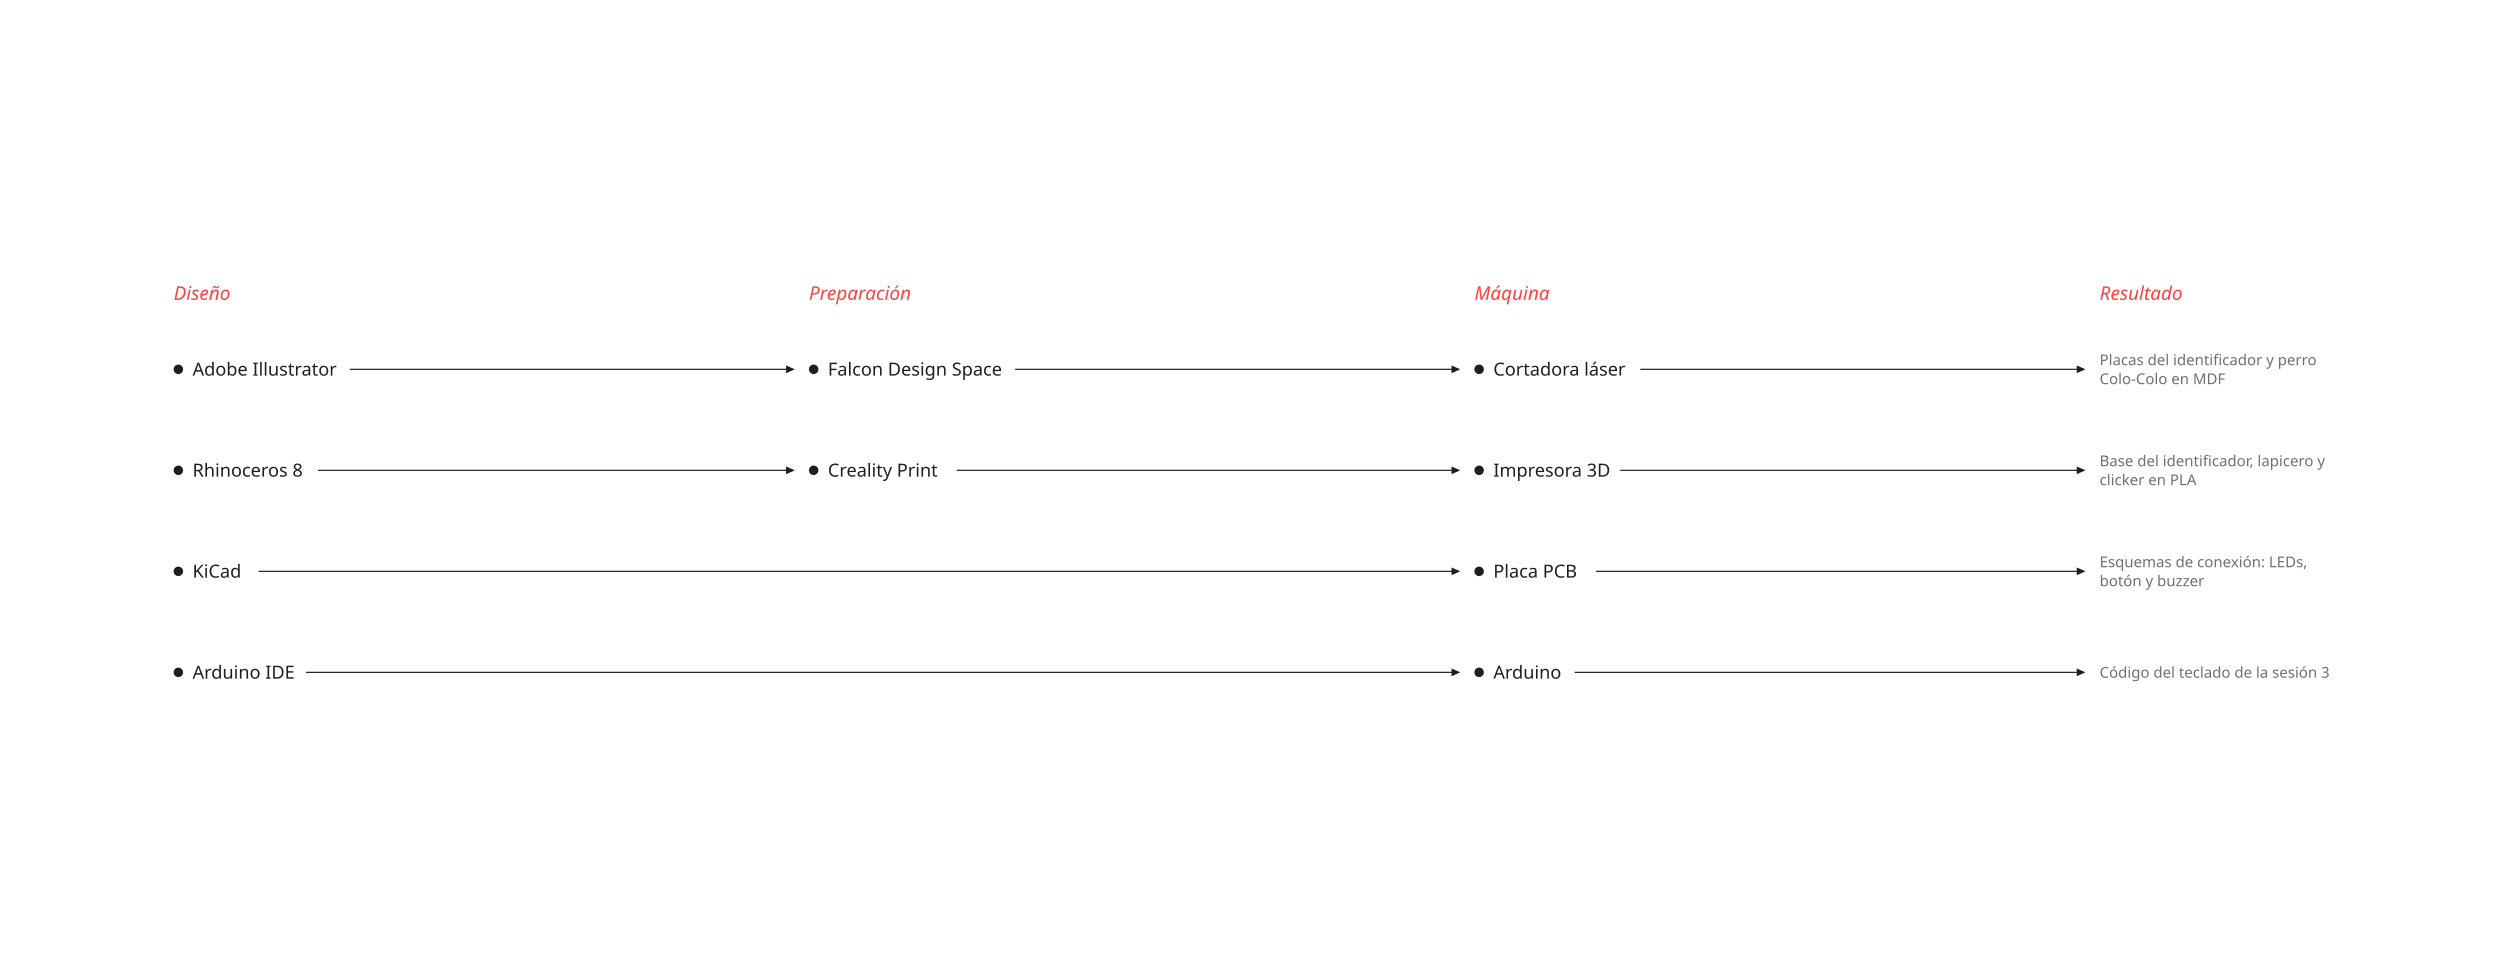
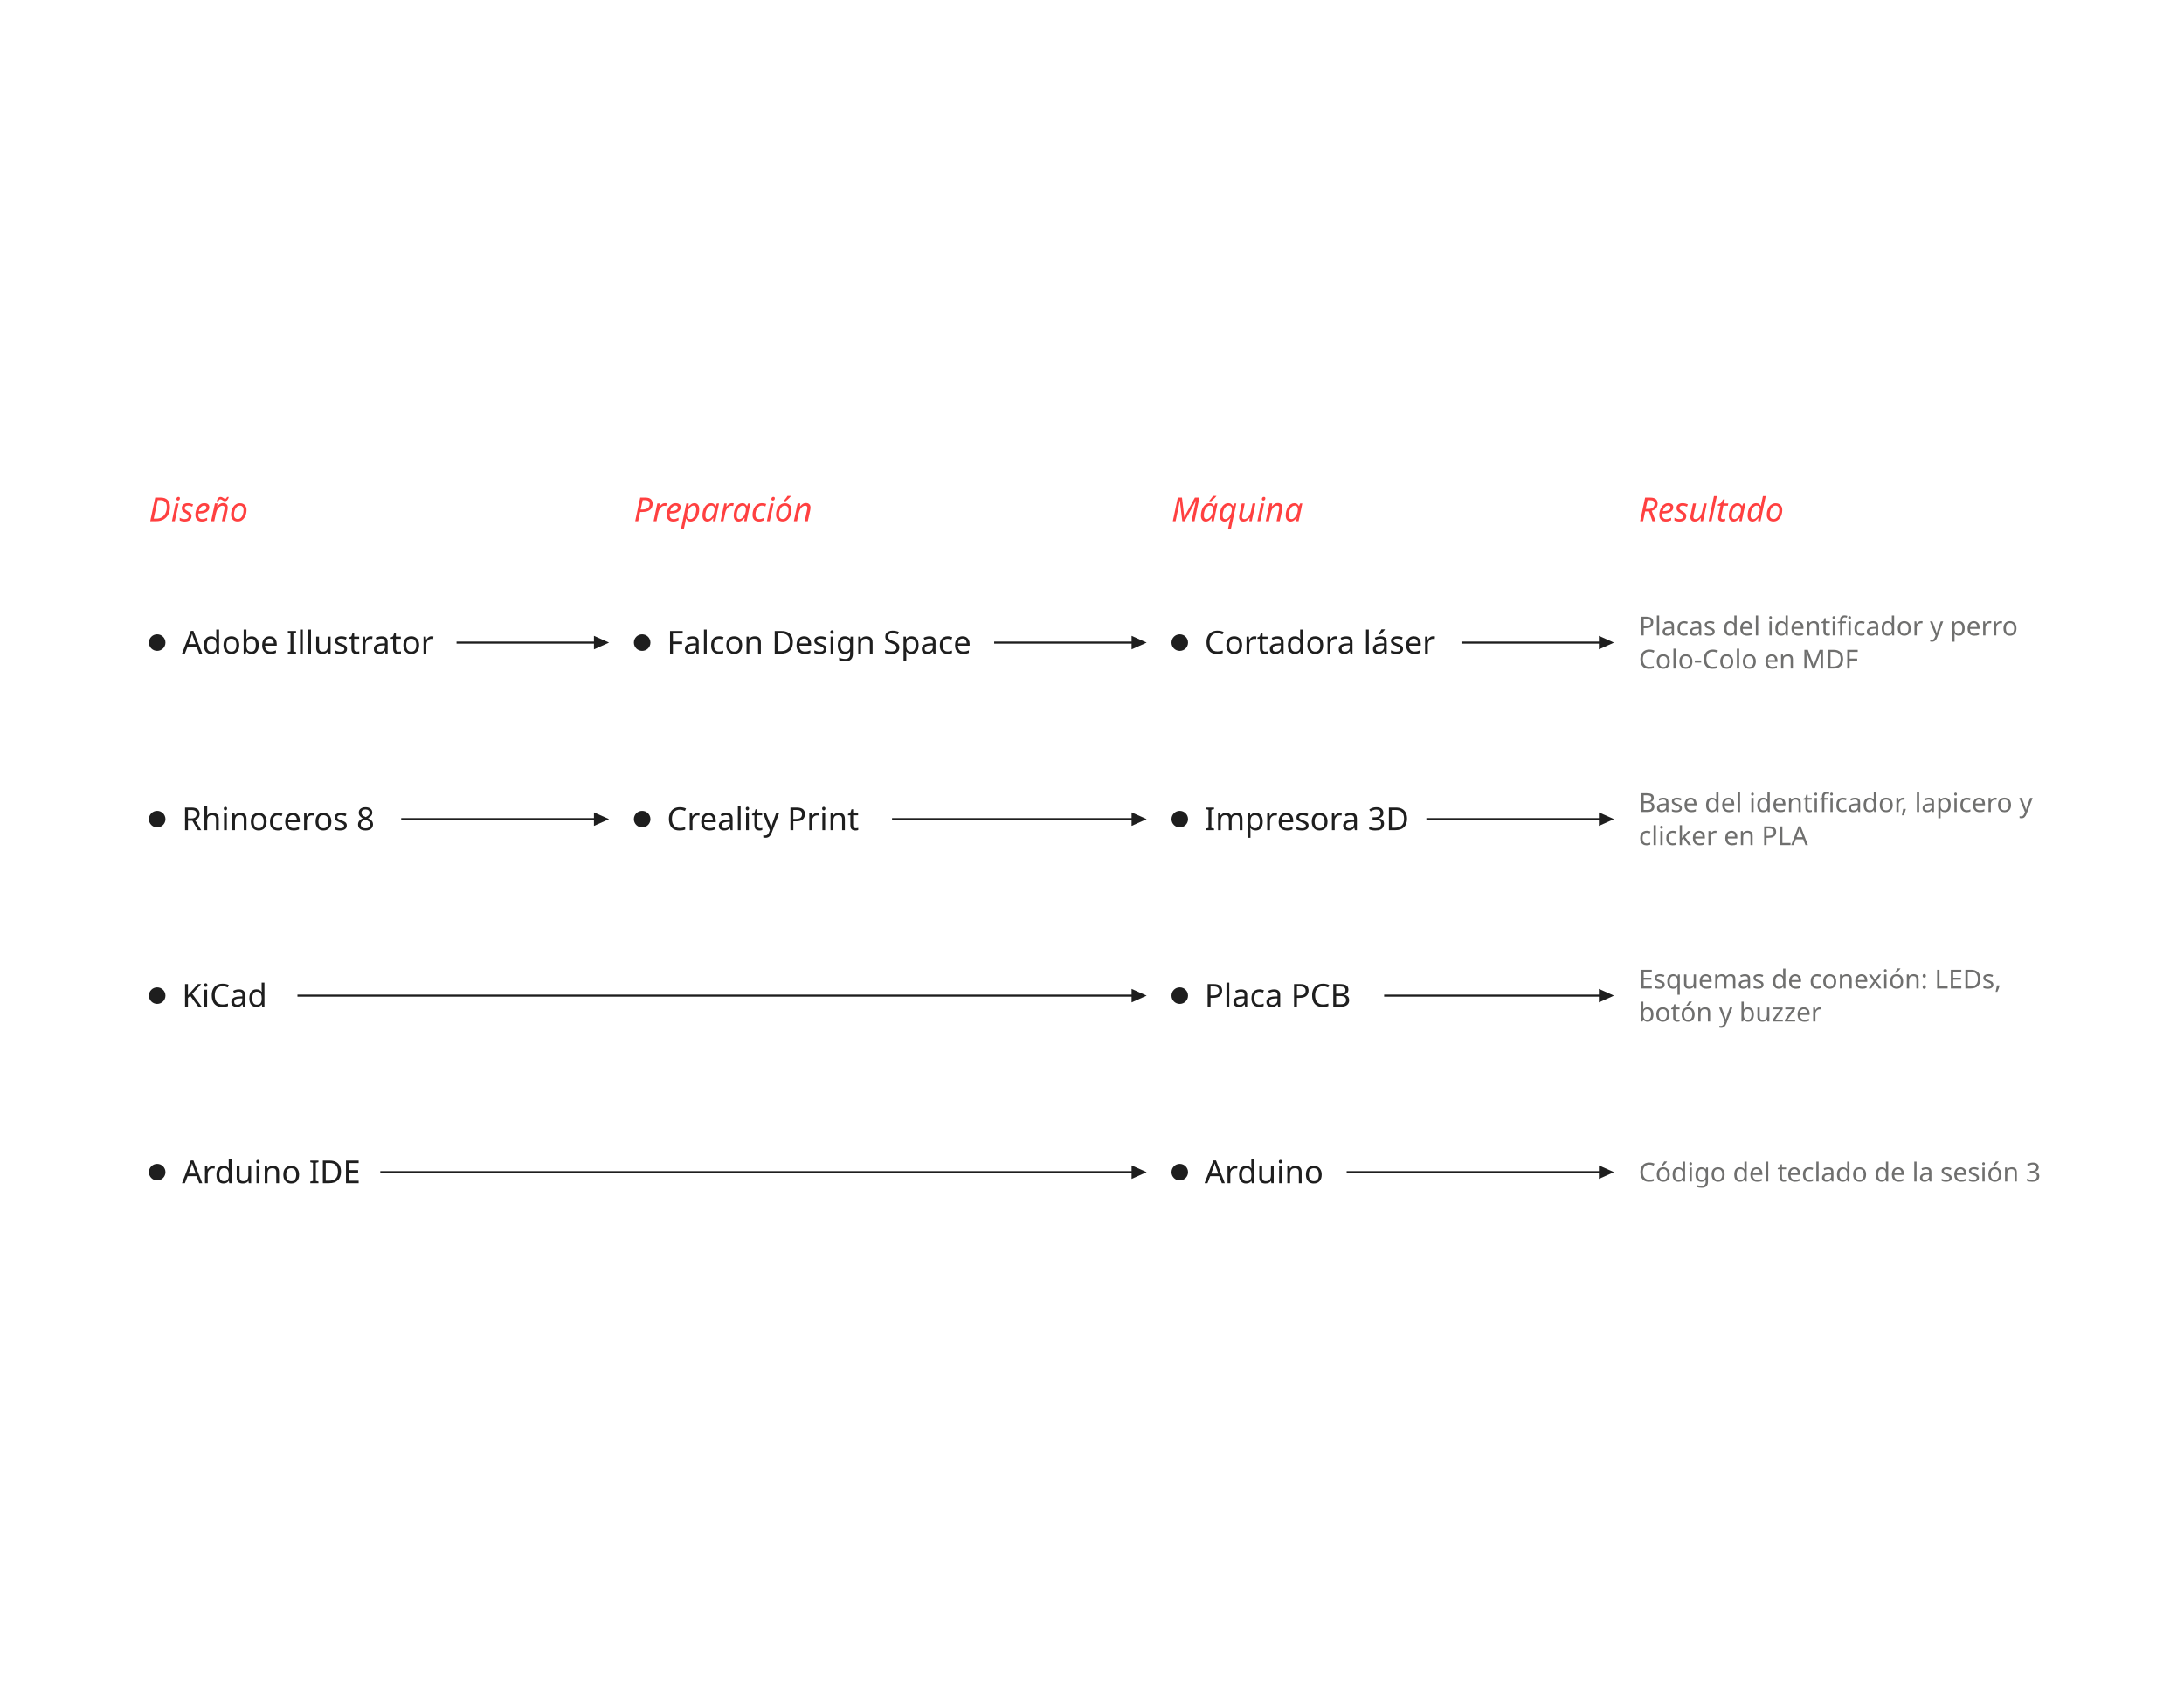
- <svg xmlns="http://www.w3.org/2000/svg" width="1584" height="612" viewBox="0 0 1584 612">
-   <g id="contenido" transform="translate(0 36)">
+ <svg xmlns="http://www.w3.org/2000/svg" width="792" height="612" viewBox="0 0 792 612">
+   <g id="contenido" transform="translate(0 35)">
    <g id="etapas">
-       <text x="110" y="154" font-family="NeutrifStudio-MediumItalic" font-size="12" font-style="italic" fill="#FF4040">Diseño</text>
-       <text x="512.54" y="154" font-family="NeutrifStudio-MediumItalic" font-size="12" font-style="italic" fill="#FF4040">Preparación</text>
-       <text x="934.17" y="154" font-family="NeutrifStudio-MediumItalic" font-size="12" font-style="italic" fill="#FF4040">Máquina</text>
-       <text x="1330.29" y="154" font-family="NeutrifStudio-MediumItalic" font-size="12" font-style="italic" fill="#FF4040">Resultado</text>
+       <text x="54" y="154" font-family="NeutrifStudio-MediumItalic" font-size="12" font-style="italic" fill="#FF4040">Diseño</text>
+       <text x="229.87" y="154" font-family="NeutrifStudio-MediumItalic" font-size="12" font-style="italic" fill="#FF4040">Preparación</text>
+       <text x="424.83" y="154" font-family="NeutrifStudio-MediumItalic" font-size="12" font-style="italic" fill="#FF4040">Máquina</text>
+       <text x="594.29" y="154" font-family="NeutrifStudio-MediumItalic" font-size="12" font-style="italic" fill="#FF4040">Resultado</text>
    </g>
    <g id="ruta-1">
-       <circle cx="113" cy="198" r="3" fill="#1E1E1E" />
-       <text x="122" y="202" font-family="NeutrifStudio-SemiBold" font-size="11.5" fill="#1E1E1E">Adobe Illustrator</text>
-       <line x1="221.56" y1="198" x2="502.54" y2="198" fill="none" stroke="#1E1E1E" stroke-width="0.75" />
-       <path d="M503.54,198 L498.06,200.45 L498.06,195.55 Z" fill="#1E1E1E" />
-       <circle cx="515.54" cy="198" r="3" fill="#1E1E1E" />
-       <text x="524.54" y="202" font-family="NeutrifStudio-SemiBold" font-size="11.5" fill="#1E1E1E">Falcon Design Space</text>
-       <line x1="643.19" y1="198" x2="924.17" y2="198" fill="none" stroke="#1E1E1E" stroke-width="0.75" />
-       <path d="M925.17,198 L919.69,200.45 L919.69,195.55 Z" fill="#1E1E1E" />
-       <circle cx="937.17" cy="198" r="3" fill="#1E1E1E" />
-       <text x="946.17" y="202" font-family="NeutrifStudio-SemiBold" font-size="11.5" fill="#1E1E1E">Cortadora láser</text>
-       <line x1="1039.32" y1="198" x2="1320.29" y2="198" fill="none" stroke="#1E1E1E" stroke-width="0.75" />
-       <path d="M1321.29,198 L1315.82,200.45 L1315.82,195.55 Z" fill="#1E1E1E" />
-       <text x="1330.29" y="195.4" font-family="NeutrifStudio-Regular" font-size="9.5" fill="#6F6F6E">Placas del identificador y perro</text>
-       <text x="1330.29" y="207.4" font-family="NeutrifStudio-Regular" font-size="9.5" fill="#6F6F6E">Colo-Colo en MDF</text>
+       <circle cx="57" cy="198" r="3" fill="#1E1E1E" />
+       <text x="66" y="202" font-family="NeutrifStudio-SemiBold" font-size="11.5" fill="#1E1E1E">Adobe Illustrator</text>
+       <line x1="165.56" y1="198" x2="219.87" y2="198" fill="none" stroke="#1E1E1E" stroke-width="0.75" />
+       <path d="M220.87,198 L215.39,200.45 L215.39,195.55 Z" fill="#1E1E1E" />
+       <circle cx="232.87" cy="198" r="3" fill="#1E1E1E" />
+       <text x="241.87" y="202" font-family="NeutrifStudio-SemiBold" font-size="11.5" fill="#1E1E1E">Falcon Design Space</text>
+       <line x1="360.53" y1="198" x2="414.83" y2="198" fill="none" stroke="#1E1E1E" stroke-width="0.75" />
+       <path d="M415.83,198 L410.36,200.45 L410.36,195.55 Z" fill="#1E1E1E" />
+       <circle cx="427.83" cy="198" r="3" fill="#1E1E1E" />
+       <text x="436.83" y="202" font-family="NeutrifStudio-SemiBold" font-size="11.5" fill="#1E1E1E">Cortadora láser</text>
+       <line x1="529.99" y1="198" x2="584.29" y2="198" fill="none" stroke="#1E1E1E" stroke-width="0.75" />
+       <path d="M585.29,198 L579.82,200.45 L579.82,195.55 Z" fill="#1E1E1E" />
+       <text x="594.29" y="195.4" font-family="NeutrifStudio-Regular" font-size="9.5" fill="#6F6F6E">Placas del identificador y perro</text>
+       <text x="594.29" y="207.4" font-family="NeutrifStudio-Regular" font-size="9.5" fill="#6F6F6E">Colo-Colo en MDF</text>
    </g>
    <g id="ruta-2">
-       <circle cx="113" cy="262" r="3" fill="#1E1E1E" />
-       <text x="122" y="266" font-family="NeutrifStudio-SemiBold" font-size="11.5" fill="#1E1E1E">Rhinoceros 8</text>
-       <line x1="201.49" y1="262" x2="502.54" y2="262" fill="none" stroke="#1E1E1E" stroke-width="0.75" />
-       <path d="M503.54,262 L498.06,264.45 L498.06,259.55 Z" fill="#1E1E1E" />
-       <circle cx="515.54" cy="262" r="3" fill="#1E1E1E" />
-       <text x="524.54" y="266" font-family="NeutrifStudio-SemiBold" font-size="11.5" fill="#1E1E1E">Creality Print</text>
-       <line x1="606.15" y1="262" x2="924.17" y2="262" fill="none" stroke="#1E1E1E" stroke-width="0.75" />
-       <path d="M925.17,262 L919.69,264.45 L919.69,259.55 Z" fill="#1E1E1E" />
-       <circle cx="937.17" cy="262" r="3" fill="#1E1E1E" />
-       <text x="946.17" y="266" font-family="NeutrifStudio-SemiBold" font-size="11.5" fill="#1E1E1E">Impresora 3D</text>
-       <line x1="1026.59" y1="262" x2="1320.29" y2="262" fill="none" stroke="#1E1E1E" stroke-width="0.75" />
-       <path d="M1321.29,262 L1315.82,264.45 L1315.82,259.55 Z" fill="#1E1E1E" />
-       <text x="1330.29" y="259.4" font-family="NeutrifStudio-Regular" font-size="9.5" fill="#6F6F6E">Base del identificador, lapicero y</text>
-       <text x="1330.29" y="271.4" font-family="NeutrifStudio-Regular" font-size="9.5" fill="#6F6F6E">clicker en PLA</text>
+       <circle cx="57" cy="262" r="3" fill="#1E1E1E" />
+       <text x="66" y="266" font-family="NeutrifStudio-SemiBold" font-size="11.5" fill="#1E1E1E">Rhinoceros 8</text>
+       <line x1="145.49" y1="262" x2="219.87" y2="262" fill="none" stroke="#1E1E1E" stroke-width="0.75" />
+       <path d="M220.87,262 L215.39,264.45 L215.39,259.55 Z" fill="#1E1E1E" />
+       <circle cx="232.87" cy="262" r="3" fill="#1E1E1E" />
+       <text x="241.87" y="266" font-family="NeutrifStudio-SemiBold" font-size="11.5" fill="#1E1E1E">Creality Print</text>
+       <line x1="323.49" y1="262" x2="414.83" y2="262" fill="none" stroke="#1E1E1E" stroke-width="0.75" />
+       <path d="M415.83,262 L410.36,264.45 L410.36,259.55 Z" fill="#1E1E1E" />
+       <circle cx="427.83" cy="262" r="3" fill="#1E1E1E" />
+       <text x="436.83" y="266" font-family="NeutrifStudio-SemiBold" font-size="11.5" fill="#1E1E1E">Impresora 3D</text>
+       <line x1="517.26" y1="262" x2="584.29" y2="262" fill="none" stroke="#1E1E1E" stroke-width="0.75" />
+       <path d="M585.29,262 L579.82,264.45 L579.82,259.55 Z" fill="#1E1E1E" />
+       <text x="594.29" y="259.4" font-family="NeutrifStudio-Regular" font-size="9.5" fill="#6F6F6E">Base del identificador, lapicero y</text>
+       <text x="594.29" y="271.4" font-family="NeutrifStudio-Regular" font-size="9.5" fill="#6F6F6E">clicker en PLA</text>
    </g>
    <g id="ruta-3">
-       <circle cx="113" cy="326" r="3" fill="#1E1E1E" />
-       <text x="122" y="330" font-family="NeutrifStudio-SemiBold" font-size="11.5" fill="#1E1E1E">KiCad</text>
-       <line x1="163.87" y1="326" x2="924.17" y2="326" fill="none" stroke="#1E1E1E" stroke-width="0.75" />
-       <path d="M925.17,326 L919.69,328.45 L919.69,323.55 Z" fill="#1E1E1E" />
-       <circle cx="937.17" cy="326" r="3" fill="#1E1E1E" />
-       <text x="946.17" y="330" font-family="NeutrifStudio-SemiBold" font-size="11.5" fill="#1E1E1E">Placa PCB</text>
-       <line x1="1011.27" y1="326" x2="1320.29" y2="326" fill="none" stroke="#1E1E1E" stroke-width="0.75" />
-       <path d="M1321.29,326 L1315.82,328.45 L1315.82,323.55 Z" fill="#1E1E1E" />
-       <text x="1330.29" y="323.4" font-family="NeutrifStudio-Regular" font-size="9.5" fill="#6F6F6E">Esquemas de conexión: LEDs,</text>
-       <text x="1330.29" y="335.4" font-family="NeutrifStudio-Regular" font-size="9.5" fill="#6F6F6E">botón y buzzer</text>
+       <circle cx="57" cy="326" r="3" fill="#1E1E1E" />
+       <text x="66" y="330" font-family="NeutrifStudio-SemiBold" font-size="11.5" fill="#1E1E1E">KiCad</text>
+       <line x1="107.87" y1="326" x2="414.83" y2="326" fill="none" stroke="#1E1E1E" stroke-width="0.75" />
+       <path d="M415.83,326 L410.36,328.45 L410.36,323.55 Z" fill="#1E1E1E" />
+       <circle cx="427.83" cy="326" r="3" fill="#1E1E1E" />
+       <text x="436.83" y="330" font-family="NeutrifStudio-SemiBold" font-size="11.5" fill="#1E1E1E">Placa PCB</text>
+       <line x1="501.94" y1="326" x2="584.29" y2="326" fill="none" stroke="#1E1E1E" stroke-width="0.75" />
+       <path d="M585.29,326 L579.82,328.45 L579.82,323.55 Z" fill="#1E1E1E" />
+       <text x="594.29" y="323.4" font-family="NeutrifStudio-Regular" font-size="9.5" fill="#6F6F6E">Esquemas de conexión: LEDs,</text>
+       <text x="594.29" y="335.4" font-family="NeutrifStudio-Regular" font-size="9.5" fill="#6F6F6E">botón y buzzer</text>
    </g>
    <g id="ruta-4">
-       <circle cx="113" cy="390" r="3" fill="#1E1E1E" />
-       <text x="122" y="394" font-family="NeutrifStudio-SemiBold" font-size="11.5" fill="#1E1E1E">Arduino IDE</text>
-       <line x1="193.91" y1="390" x2="924.17" y2="390" fill="none" stroke="#1E1E1E" stroke-width="0.75" />
-       <path d="M925.17,390 L919.69,392.45 L919.69,387.55 Z" fill="#1E1E1E" />
-       <circle cx="937.17" cy="390" r="3" fill="#1E1E1E" />
-       <text x="946.17" y="394" font-family="NeutrifStudio-SemiBold" font-size="11.5" fill="#1E1E1E">Arduino</text>
-       <line x1="997.68" y1="390" x2="1320.29" y2="390" fill="none" stroke="#1E1E1E" stroke-width="0.75" />
-       <path d="M1321.29,390 L1315.82,392.45 L1315.82,387.55 Z" fill="#1E1E1E" />
-       <text x="1330.29" y="393.4" font-family="NeutrifStudio-Regular" font-size="9.5" fill="#6F6F6E">Código del teclado de la sesión 3</text>
+       <circle cx="57" cy="390" r="3" fill="#1E1E1E" />
+       <text x="66" y="394" font-family="NeutrifStudio-SemiBold" font-size="11.5" fill="#1E1E1E">Arduino IDE</text>
+       <line x1="137.91" y1="390" x2="414.83" y2="390" fill="none" stroke="#1E1E1E" stroke-width="0.75" />
+       <path d="M415.83,390 L410.36,392.45 L410.36,387.55 Z" fill="#1E1E1E" />
+       <circle cx="427.83" cy="390" r="3" fill="#1E1E1E" />
+       <text x="436.83" y="394" font-family="NeutrifStudio-SemiBold" font-size="11.5" fill="#1E1E1E">Arduino</text>
+       <line x1="488.35" y1="390" x2="584.29" y2="390" fill="none" stroke="#1E1E1E" stroke-width="0.75" />
+       <path d="M585.29,390 L579.82,392.45 L579.82,387.55 Z" fill="#1E1E1E" />
+       <text x="594.29" y="393.4" font-family="NeutrifStudio-Regular" font-size="9.5" fill="#6F6F6E">Código del teclado de la sesión 3</text>
    </g>
  </g>
</svg>
